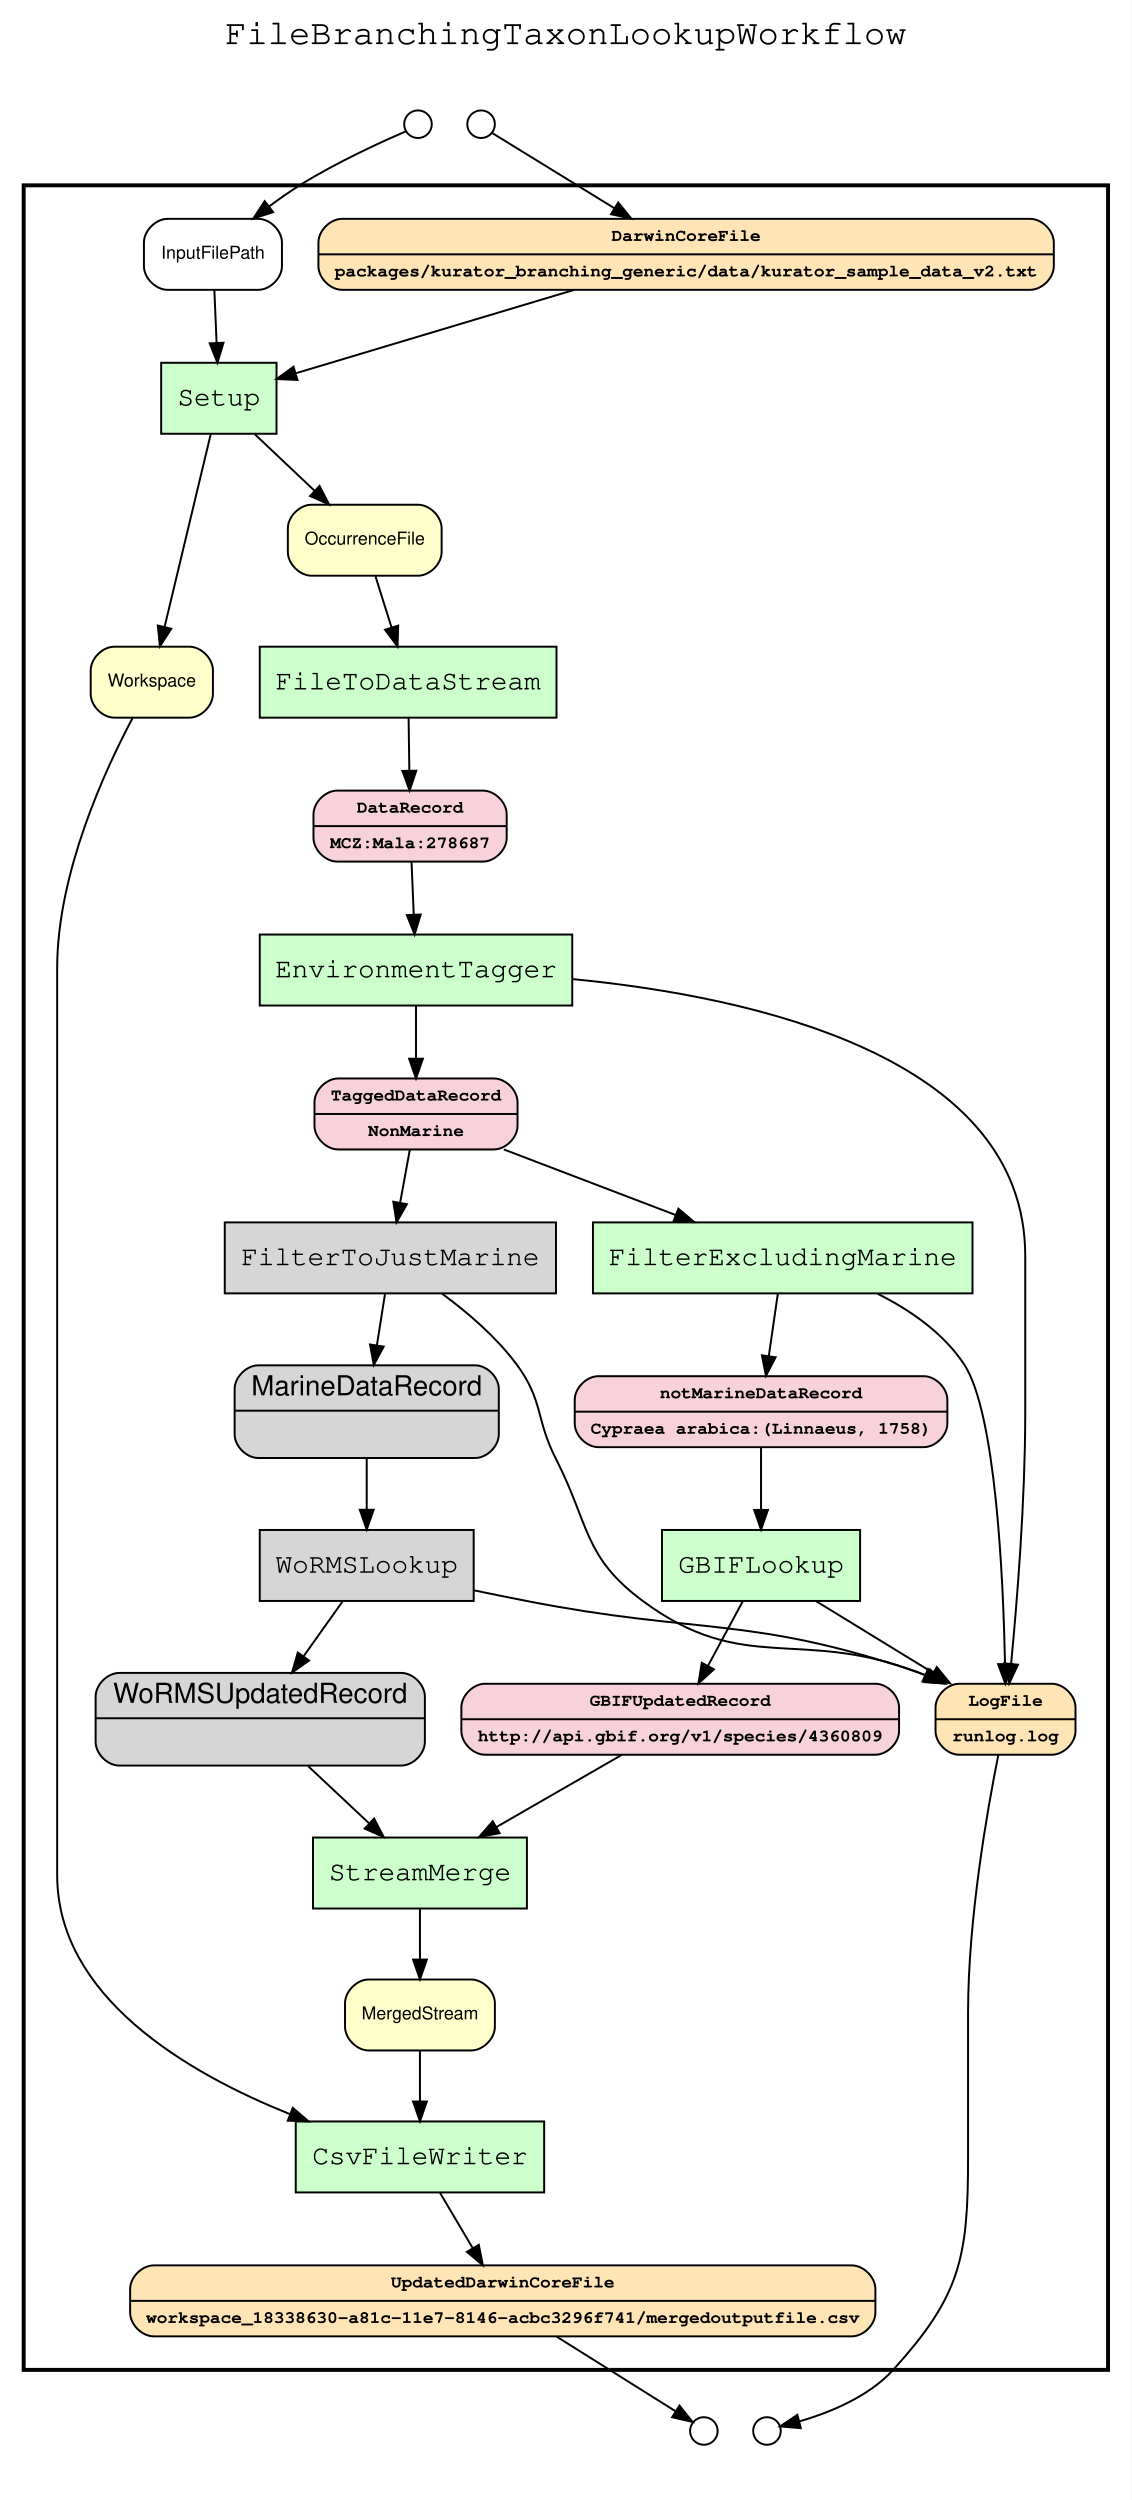
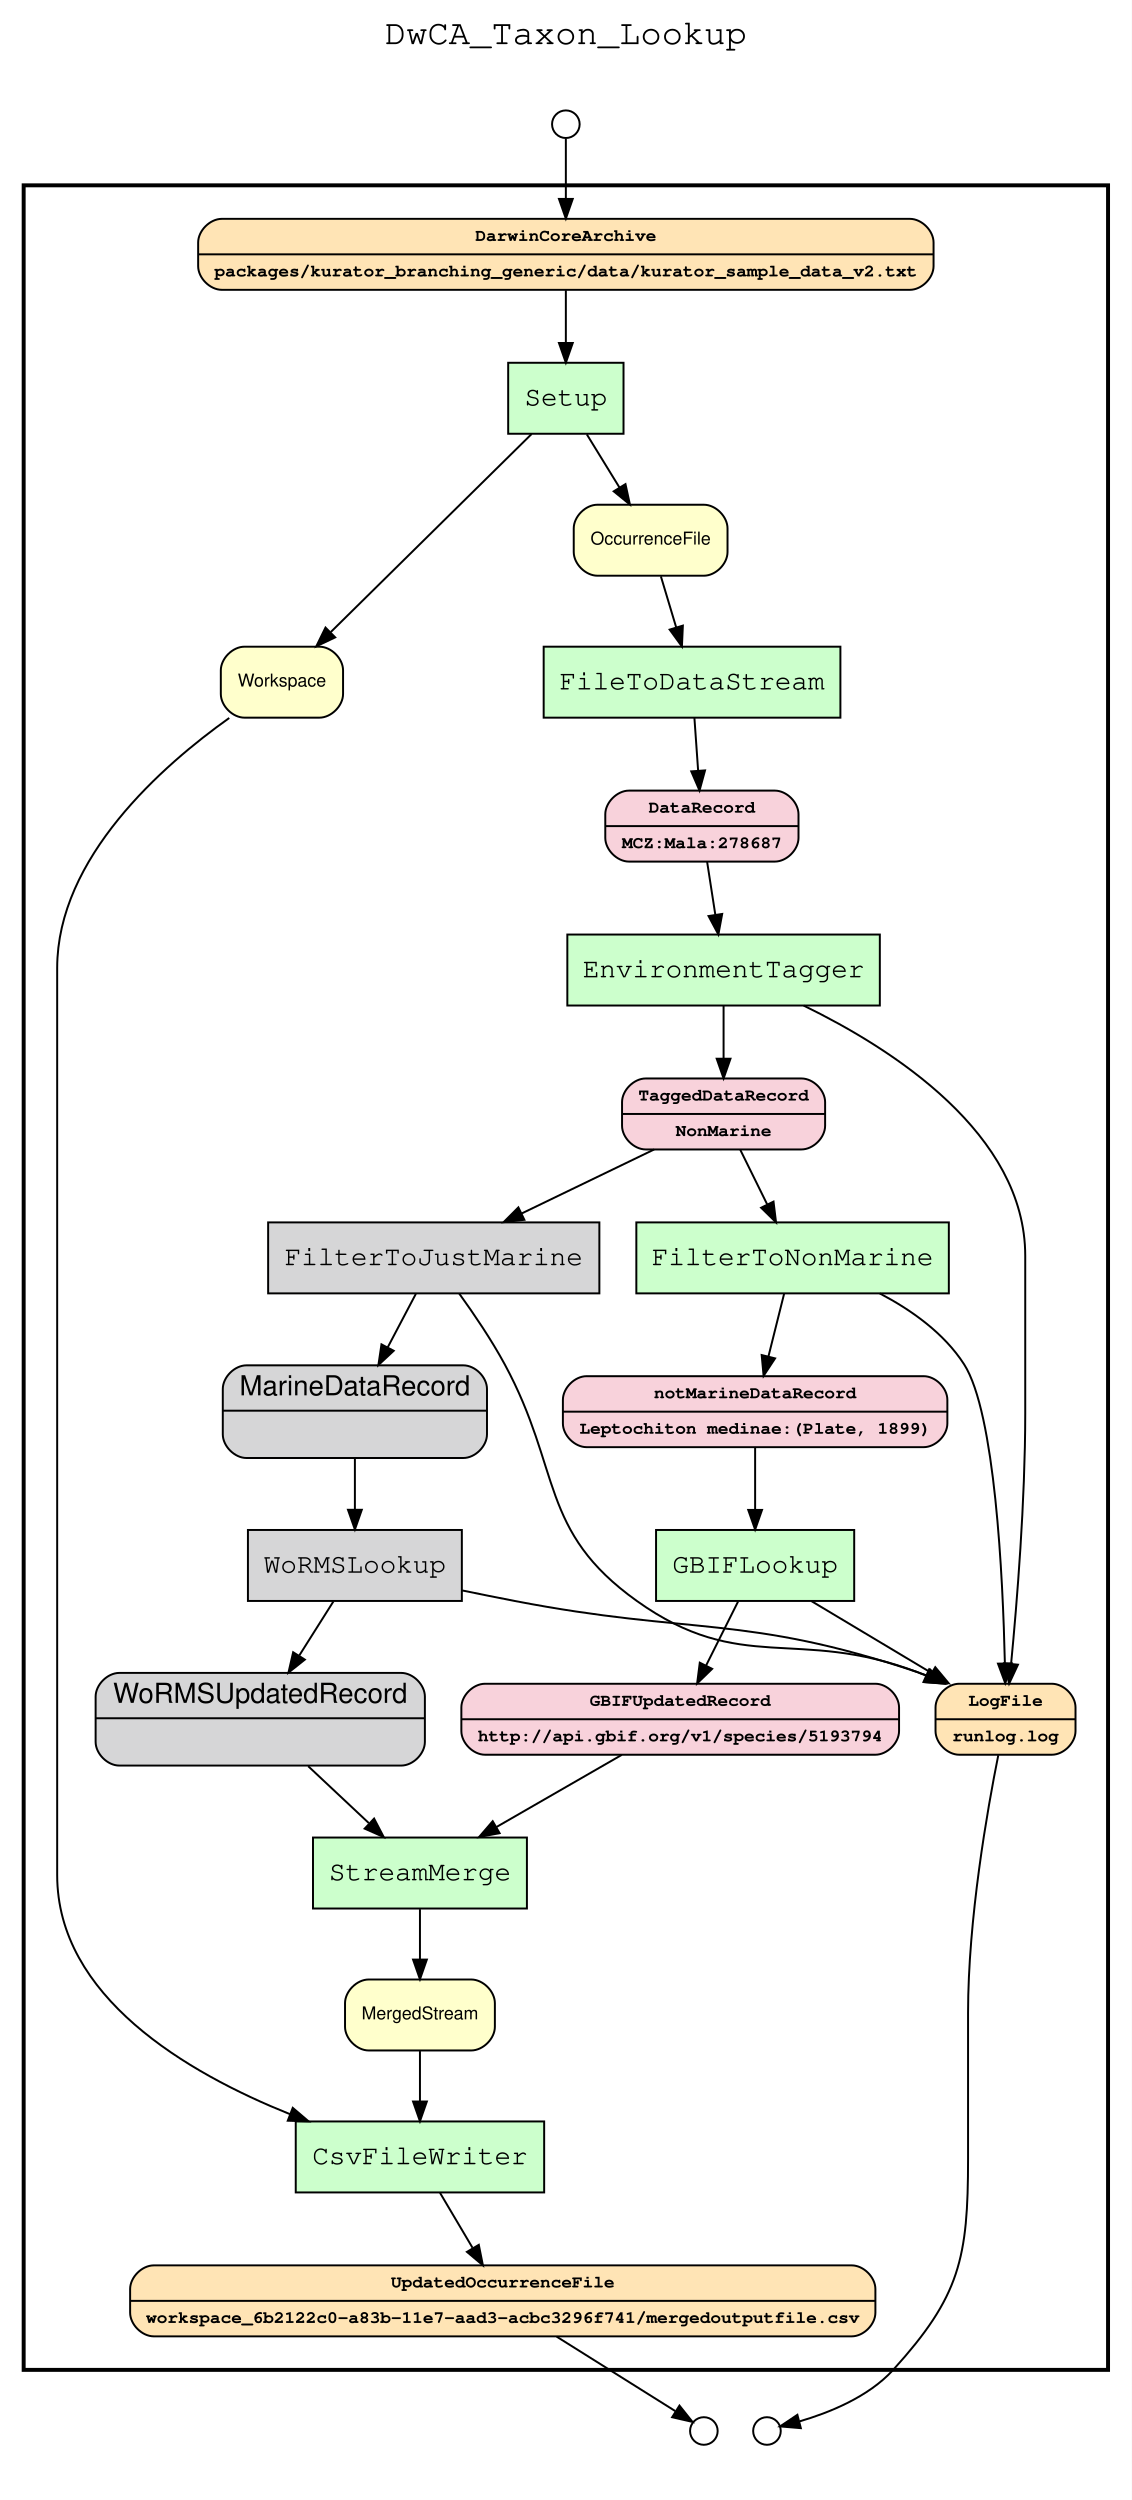
<svg xmlns="http://www.w3.org/2000/svg" width="574pt" height="1268pt" viewBox="0.00 0.00 574.00 1268.00">
  <g id="graph0" class="graph" transform="scale(1 1) rotate(0) translate(4 1264)">
    <polygon fill="white" stroke="none" points="-4,4 -4,-1264 570,-1264 570,4 -4,4" />
-     <text text-anchor="middle" x="283" y="-1241.6" font-family="Courier,monospace" font-size="18.00">FileBranchingTaxonLookupWorkflow</text>
+     <text text-anchor="middle" x="283" y="-1241.6" font-family="Courier,monospace" font-size="18.00">DwCA_Taxon_Lookup</text>
+     <g id="clust5" class="cluster">
+       <polygon fill="none" stroke="white" stroke-width="2" points="330,-8 330,-54 408,-54 408,-8 330,-8" />
+     </g>
+     <g id="clust6" class="cluster">
+       <polygon fill="none" stroke="white" stroke-width="2" points="338,-16 338,-46 400,-46 400,-16 338,-16" />
+     </g>
    <g id="clust1" class="cluster">
      <polygon fill="none" stroke="black" stroke-width="2" points="8,-62 8,-1170 558,-1170 558,-62 8,-62" />
    </g>
    <g id="clust2" class="cluster">
      <polygon fill="none" stroke="white" stroke-width="2" points="16,-70 16,-1162 550,-1162 550,-70 16,-70" />
    </g>
-     <g id="clust5" class="cluster">
-       <polygon fill="none" stroke="white" stroke-width="2" points="330,-8 330,-54 408,-54 408,-8 330,-8" />
-     </g>
-     <g id="clust6" class="cluster">
-       <polygon fill="none" stroke="white" stroke-width="2" points="338,-16 338,-46 400,-46 400,-16 338,-16" />
-     </g>
    <g id="clust3" class="cluster">
-       <polygon fill="none" stroke="white" stroke-width="2" points="185,-1178 185,-1224 263,-1224 263,-1178 185,-1178" />
+       <polygon fill="none" stroke="white" stroke-width="2" points="260,-1178 260,-1224 306,-1224 306,-1178 260,-1178" />
    </g>
    <g id="clust4" class="cluster">
-       <polygon fill="none" stroke="white" stroke-width="2" points="193,-1186 193,-1216 255,-1216 255,-1186 193,-1186" />
+       <polygon fill="none" stroke="white" stroke-width="2" points="268,-1186 268,-1216 298,-1216 298,-1186 268,-1186" />
    </g>
    <g id="node1" class="node">
-       <polygon fill="#d6d6d7" stroke="black" points="278,-644 110,-644 110,-608 278,-608 278,-644" />
-       <text text-anchor="middle" x="194" y="-622.3" font-family="Courier,monospace" font-size="14.00">FilterToJustMarine</text>
+       <polygon fill="#d6d6d7" stroke="black" points="300,-644 132,-644 132,-608 300,-608 300,-644" />
+       <text text-anchor="middle" x="216" y="-622.3" font-family="Courier,monospace" font-size="14.00">FilterToJustMarine</text>
    </g>
    <g id="node10" class="node">
-       <path fill="#d6d6d7" stroke="black" d="M127,-524.5C127,-524.5 237,-524.5 237,-524.5 243,-524.5 249,-530.5 249,-536.5 249,-536.5 249,-559.5 249,-559.5 249,-565.5 243,-571.5 237,-571.5 237,-571.5 127,-571.5 127,-571.5 121,-571.5 115,-565.5 115,-559.5 115,-559.5 115,-536.5 115,-536.5 115,-530.5 121,-524.5 127,-524.5" />
-       <text text-anchor="middle" x="182" y="-556.3" font-family="Helvetica,sans-Serif" font-size="14.00">MarineDataRecord</text>
-       <polyline fill="none" stroke="black" points="115,-548.5 249,-548.5 " />
-     </g>
-     <g id="edge19" class="edge">
-       <path fill="none" stroke="black" d="M191.277,-607.754C190.051,-599.99 188.562,-590.559 187.139,-581.545" />
-       <polygon fill="black" stroke="black" points="190.594,-580.99 185.578,-571.658 183.68,-582.081 190.594,-580.99" />
+       <path fill="#d6d6d7" stroke="black" d="M121,-524.5C121,-524.5 231,-524.5 231,-524.5 237,-524.5 243,-530.5 243,-536.5 243,-536.5 243,-559.5 243,-559.5 243,-565.5 237,-571.5 231,-571.5 231,-571.5 121,-571.5 121,-571.5 115,-571.5 109,-565.5 109,-559.5 109,-559.5 109,-536.5 109,-536.5 109,-530.5 115,-524.5 121,-524.5" />
+       <text text-anchor="middle" x="176" y="-556.3" font-family="Helvetica,sans-Serif" font-size="14.00">MarineDataRecord</text>
+       <polyline fill="none" stroke="black" points="109,-548.5 243,-548.5 " />
+     </g>
+     <g id="edge18" class="edge">
+       <path fill="none" stroke="black" d="M206.923,-607.754C202.705,-599.74 197.552,-589.949 192.671,-580.675" />
+       <polygon fill="black" stroke="black" points="195.68,-578.877 187.925,-571.658 189.485,-582.137 195.68,-578.877" />
    </g>
    <g id="node20" class="node">
      <path fill="#ffe4b5" stroke="black" d="M482.5,-374C482.5,-374 529.5,-374 529.5,-374 535.5,-374 541.5,-380 541.5,-386 541.5,-386 541.5,-398 541.5,-398 541.5,-404 535.5,-410 529.5,-410 529.5,-410 482.5,-410 482.5,-410 476.5,-410 470.5,-404 470.5,-398 470.5,-398 470.5,-386 470.5,-386 470.5,-380 476.5,-374 482.5,-374" />
      <text text-anchor="middle" x="506" y="-398.8" font-family="Courier,monospace" font-weight="bold" font-size="9.00">LogFile</text>
      <polyline fill="none" stroke="black" points="470.5,-392 541.5,-392 " />
      <text text-anchor="middle" x="506" y="-380.8" font-family="Courier,monospace" font-weight="bold" font-size="9.00">runlog.log</text>
    </g>
-     <g id="edge18" class="edge">
-       <path fill="none" stroke="black" d="M220.278,-607.802C232.998,-598.432 247.704,-585.917 258,-572 271.746,-553.421 267.499,-544.588 278,-524 295.04,-490.593 291.871,-474.331 322,-452 373.269,-414 401.342,-438.657 461,-416 462.384,-415.474 463.781,-414.918 465.184,-414.337" />
-       <polygon fill="black" stroke="black" points="466.723,-417.484 474.435,-410.22 463.876,-411.088 466.723,-417.484" />
+     <g id="edge17" class="edge">
+       <path fill="none" stroke="black" d="M228.921,-607.893C236.227,-597.774 245.227,-584.524 252,-572 281.055,-518.27 269.299,-487.51 319,-452 371.975,-414.15 400.075,-438.96 461,-416 462.58,-415.404 464.178,-414.768 465.78,-414.101" />
+       <polygon fill="black" stroke="black" points="467.236,-417.284 474.937,-410.007 464.379,-410.894 467.236,-417.284" />
    </g>
    <g id="node2" class="node">
-       <polygon fill="#d6d6d7" stroke="black" points="236.25,-488 127.75,-488 127.75,-452 236.25,-452 236.25,-488" />
-       <text text-anchor="middle" x="182" y="-466.3" font-family="Courier,monospace" font-size="14.00">WoRMSLookup</text>
+       <polygon fill="#d6d6d7" stroke="black" points="230.25,-488 121.75,-488 121.75,-452 230.25,-452 230.25,-488" />
+       <text text-anchor="middle" x="176" y="-466.3" font-family="Courier,monospace" font-size="14.00">WoRMSLookup</text>
    </g>
    <g id="node11" class="node">
      <path fill="#d6d6d7" stroke="black" d="M56.5,-368.5C56.5,-368.5 199.5,-368.5 199.5,-368.5 205.5,-368.5 211.5,-374.5 211.5,-380.5 211.5,-380.5 211.5,-403.5 211.5,-403.5 211.5,-409.5 205.5,-415.5 199.5,-415.5 199.5,-415.5 56.5,-415.5 56.5,-415.5 50.5,-415.5 44.5,-409.5 44.5,-403.5 44.5,-403.5 44.5,-380.5 44.5,-380.5 44.5,-374.5 50.5,-368.5 56.5,-368.5" />
      <text text-anchor="middle" x="128" y="-400.3" font-family="Helvetica,sans-Serif" font-size="14.00">WoRMSUpdatedRecord</text>
      <polyline fill="none" stroke="black" points="44.5,-392.5 211.5,-392.5 " />
    </g>
-     <g id="edge23" class="edge">
-       <path fill="none" stroke="black" d="M169.747,-451.754C163.933,-443.573 156.805,-433.54 150.094,-424.096" />
-       <polygon fill="black" stroke="black" points="152.744,-421.782 144.099,-415.658 147.038,-425.837 152.744,-421.782" />
-     </g>
    <g id="edge22" class="edge">
-       <path fill="none" stroke="black" d="M236.422,-457.367C245.297,-455.531 254.398,-453.684 263,-452 350.776,-434.813 376.273,-444.659 461,-416 462.657,-415.439 464.329,-414.827 466.003,-414.173" />
-       <polygon fill="black" stroke="black" points="467.735,-417.238 475.534,-410.067 464.965,-410.81 467.735,-417.238" />
+       <path fill="none" stroke="black" d="M165.108,-451.754C159.994,-443.656 153.733,-433.744 147.822,-424.385" />
+       <polygon fill="black" stroke="black" points="150.609,-422.244 142.31,-415.658 144.691,-425.982 150.609,-422.244" />
+     </g>
+     <g id="edge21" class="edge">
+       <path fill="none" stroke="black" d="M230.415,-457.329C239.29,-455.497 248.394,-453.662 257,-452 347.397,-434.542 373.711,-445.274 461,-416 462.658,-415.444 464.332,-414.835 466.007,-414.184" />
+       <polygon fill="black" stroke="black" points="467.734,-417.252 475.541,-410.089 464.972,-410.82 467.734,-417.252" />
    </g>
    <g id="node3" class="node">
-       <polygon fill="#ccffcc" stroke="black" points="136.25,-1080 77.75,-1080 77.75,-1044 136.25,-1044 136.25,-1080" />
-       <text text-anchor="middle" x="107" y="-1058.3" font-family="Courier,monospace" font-size="14.00">Setup</text>
+       <polygon fill="#ccffcc" stroke="black" points="312.25,-1080 253.75,-1080 253.75,-1044 312.25,-1044 312.25,-1080" />
+       <text text-anchor="middle" x="283" y="-1058.3" font-family="Courier,monospace" font-size="14.00">Setup</text>
    </g>
    <g id="node17" class="node">
-       <path fill="#ffffcc" stroke="black" d="M92,-936C92,-936 54,-936 54,-936 48,-936 42,-930 42,-924 42,-924 42,-912 42,-912 42,-906 48,-900 54,-900 54,-900 92,-900 92,-900 98,-900 104,-906 104,-912 104,-912 104,-924 104,-924 104,-930 98,-936 92,-936" />
-       <text text-anchor="middle" x="73" y="-915.8" font-family="Helvetica,sans-Serif" font-size="9.00">Workspace</text>
+       <path fill="#ffffcc" stroke="black" d="M158,-936C158,-936 120,-936 120,-936 114,-936 108,-930 108,-924 108,-924 108,-912 108,-912 108,-906 114,-900 120,-900 120,-900 158,-900 158,-900 164,-900 170,-906 170,-912 170,-912 170,-924 170,-924 170,-930 164,-936 158,-936" />
+       <text text-anchor="middle" x="139" y="-915.8" font-family="Helvetica,sans-Serif" font-size="9.00">Workspace</text>
+     </g>
+     <g id="edge12" class="edge">
+       <path fill="none" stroke="black" d="M265.63,-1043.87C240.223,-1018.82 192.799,-972.052 163.75,-943.406" />
+       <polygon fill="black" stroke="black" points="166.009,-940.719 156.431,-936.189 161.094,-945.703 166.009,-940.719" />
+     </g>
+     <g id="node18" class="node">
+       <path fill="#ffffcc" stroke="black" d="M353,-1008C353,-1008 299,-1008 299,-1008 293,-1008 287,-1002 287,-996 287,-996 287,-984 287,-984 287,-978 293,-972 299,-972 299,-972 353,-972 353,-972 359,-972 365,-978 365,-984 365,-984 365,-996 365,-996 365,-1002 359,-1008 353,-1008" />
+       <text text-anchor="middle" x="326" y="-987.8" font-family="Helvetica,sans-Serif" font-size="9.00">OccurrenceFile</text>
    </g>
    <g id="edge13" class="edge">
-       <path fill="none" stroke="black" d="M102.899,-1043.87C97.079,-1019.56 86.365,-974.819 79.468,-946.013" />
-       <polygon fill="black" stroke="black" points="82.848,-945.099 77.116,-936.189 76.041,-946.729 82.848,-945.099" />
-     </g>
-     <g id="node18" class="node">
-       <path fill="#ffffcc" stroke="black" d="M208,-1008C208,-1008 154,-1008 154,-1008 148,-1008 142,-1002 142,-996 142,-996 142,-984 142,-984 142,-978 148,-972 154,-972 154,-972 208,-972 208,-972 214,-972 220,-978 220,-984 220,-984 220,-996 220,-996 220,-1002 214,-1008 208,-1008" />
-       <text text-anchor="middle" x="181" y="-987.8" font-family="Helvetica,sans-Serif" font-size="9.00">OccurrenceFile</text>
+       <path fill="none" stroke="black" d="M293.629,-1043.7C298.628,-1035.56 304.691,-1025.69 310.212,-1016.7" />
+       <polygon fill="black" stroke="black" points="313.241,-1018.46 315.493,-1008.1 307.277,-1014.79 313.241,-1018.46" />
+     </g>
+     <g id="node4" class="node">
+       <polygon fill="#ccffcc" stroke="black" points="422.25,-936 271.75,-936 271.75,-900 422.25,-900 422.25,-936" />
+       <text text-anchor="middle" x="347" y="-914.3" font-family="Courier,monospace" font-size="14.00">FileToDataStream</text>
+     </g>
+     <g id="node12" class="node">
+       <path fill="#f8d2db" stroke="black" d="M315,-827C315,-827 389,-827 389,-827 395,-827 401,-833 401,-839 401,-839 401,-851 401,-851 401,-857 395,-863 389,-863 389,-863 315,-863 315,-863 309,-863 303,-857 303,-851 303,-851 303,-839 303,-839 303,-833 309,-827 315,-827" />
+       <text text-anchor="middle" x="352" y="-851.8" font-family="Courier,monospace" font-weight="bold" font-size="9.00">DataRecord</text>
+       <polyline fill="none" stroke="black" points="303,-845 401,-845 " />
+       <text text-anchor="middle" x="352" y="-833.8" font-family="Courier,monospace" font-weight="bold" font-size="9.00">MCZ:Mala:278687</text>
    </g>
    <g id="edge14" class="edge">
-       <path fill="none" stroke="black" d="M125.292,-1043.7C134.433,-1035.05 145.64,-1024.45 155.6,-1015.03" />
-       <polygon fill="black" stroke="black" points="158.059,-1017.52 162.918,-1008.1 153.248,-1012.43 158.059,-1017.52" />
-     </g>
-     <g id="node4" class="node">
-       <polygon fill="#ccffcc" stroke="black" points="278.25,-936 127.75,-936 127.75,-900 278.25,-900 278.25,-936" />
-       <text text-anchor="middle" x="203" y="-914.3" font-family="Courier,monospace" font-size="14.00">FileToDataStream</text>
-     </g>
-     <g id="node12" class="node">
-       <path fill="#f8d2db" stroke="black" d="M167,-827C167,-827 241,-827 241,-827 247,-827 253,-833 253,-839 253,-839 253,-851 253,-851 253,-857 247,-863 241,-863 241,-863 167,-863 167,-863 161,-863 155,-857 155,-851 155,-851 155,-839 155,-839 155,-833 161,-827 167,-827" />
-       <text text-anchor="middle" x="204" y="-851.8" font-family="Courier,monospace" font-weight="bold" font-size="9.00">DataRecord</text>
-       <polyline fill="none" stroke="black" points="155,-845 253,-845 " />
-       <text text-anchor="middle" x="204" y="-833.8" font-family="Courier,monospace" font-weight="bold" font-size="9.00">MCZ:Mala:278687</text>
+       <path fill="none" stroke="black" d="M348.21,-899.813C348.775,-891.789 349.461,-882.047 350.094,-873.069" />
+       <polygon fill="black" stroke="black" points="353.59,-873.25 350.801,-863.029 346.607,-872.758 353.59,-873.25" />
+     </g>
+     <g id="node5" class="node">
+       <polygon fill="#ccffcc" stroke="black" points="442.25,-790 283.75,-790 283.75,-754 442.25,-754 442.25,-790" />
+       <text text-anchor="middle" x="363" y="-768.3" font-family="Courier,monospace" font-size="14.00">EnvironmentTagger</text>
+     </g>
+     <g id="node13" class="node">
+       <path fill="#f8d2db" stroke="black" d="M323.5,-681C323.5,-681 402.5,-681 402.5,-681 408.5,-681 414.5,-687 414.5,-693 414.5,-693 414.5,-705 414.5,-705 414.5,-711 408.5,-717 402.5,-717 402.5,-717 323.5,-717 323.5,-717 317.5,-717 311.5,-711 311.5,-705 311.5,-705 311.5,-693 311.5,-693 311.5,-687 317.5,-681 323.5,-681" />
+       <text text-anchor="middle" x="363" y="-705.8" font-family="Courier,monospace" font-weight="bold" font-size="9.00">TaggedDataRecord</text>
+       <polyline fill="none" stroke="black" points="311.5,-699 414.5,-699 " />
+       <text text-anchor="middle" x="363" y="-687.8" font-family="Courier,monospace" font-weight="bold" font-size="9.00">NonMarine</text>
+     </g>
+     <g id="edge16" class="edge">
+       <path fill="none" stroke="black" d="M363,-753.813C363,-745.789 363,-736.047 363,-727.069" />
+       <polygon fill="black" stroke="black" points="366.5,-727.029 363,-717.029 359.5,-727.029 366.5,-727.029" />
    </g>
    <g id="edge15" class="edge">
-       <path fill="none" stroke="black" d="M203.242,-899.813C203.355,-891.789 203.492,-882.047 203.619,-873.069" />
-       <polygon fill="black" stroke="black" points="207.119,-873.077 203.76,-863.029 200.12,-872.979 207.119,-873.077" />
-     </g>
-     <g id="node5" class="node">
-       <polygon fill="#ccffcc" stroke="black" points="286.25,-790 127.75,-790 127.75,-754 286.25,-754 286.25,-790" />
-       <text text-anchor="middle" x="207" y="-768.3" font-family="Courier,monospace" font-size="14.00">EnvironmentTagger</text>
-     </g>
-     <g id="node13" class="node">
-       <path fill="#f8d2db" stroke="black" d="M167.5,-681C167.5,-681 246.5,-681 246.5,-681 252.5,-681 258.5,-687 258.5,-693 258.5,-693 258.5,-705 258.5,-705 258.5,-711 252.5,-717 246.5,-717 246.5,-717 167.5,-717 167.5,-717 161.5,-717 155.5,-711 155.5,-705 155.5,-705 155.5,-693 155.5,-693 155.5,-687 161.5,-681 167.5,-681" />
-       <text text-anchor="middle" x="207" y="-705.8" font-family="Courier,monospace" font-weight="bold" font-size="9.00">TaggedDataRecord</text>
-       <polyline fill="none" stroke="black" points="155.5,-699 258.5,-699 " />
-       <text text-anchor="middle" x="207" y="-687.8" font-family="Courier,monospace" font-weight="bold" font-size="9.00">NonMarine</text>
-     </g>
-     <g id="edge17" class="edge">
-       <path fill="none" stroke="black" d="M207,-753.813C207,-745.789 207,-736.047 207,-727.069" />
-       <polygon fill="black" stroke="black" points="210.5,-727.029 207,-717.029 203.5,-727.029 210.5,-727.029" />
-     </g>
-     <g id="edge16" class="edge">
-       <path fill="none" stroke="black" d="M286.575,-767.389C378.13,-758.458 516,-728.207 516,-627 516,-627 516,-627 516,-547 516,-502.617 511.813,-451.189 508.857,-420.419" />
+       <path fill="none" stroke="black" d="M403.6,-753.966C448.927,-731.91 516,-688.828 516,-627 516,-627 516,-627 516,-547 516,-502.617 511.813,-451.189 508.857,-420.419" />
      <polygon fill="black" stroke="black" points="512.301,-419.675 507.834,-410.068 505.335,-420.364 512.301,-419.675" />
    </g>
    <g id="node6" class="node">
-       <polygon fill="#ccffcc" stroke="black" points="489.25,-644 296.75,-644 296.75,-608 489.25,-608 489.25,-644" />
-       <text text-anchor="middle" x="393" y="-622.3" font-family="Courier,monospace" font-size="14.00">FilterExcludingMarine</text>
+       <polygon fill="#ccffcc" stroke="black" points="477.25,-644 318.75,-644 318.75,-608 477.25,-608 477.25,-644" />
+       <text text-anchor="middle" x="398" y="-622.3" font-family="Courier,monospace" font-size="14.00">FilterToNonMarine</text>
    </g>
    <g id="node14" class="node">
-       <path fill="#f8d2db" stroke="black" d="M299.5,-530C299.5,-530 464.5,-530 464.5,-530 470.5,-530 476.5,-536 476.5,-542 476.5,-542 476.5,-554 476.5,-554 476.5,-560 470.5,-566 464.5,-566 464.5,-566 299.5,-566 299.5,-566 293.5,-566 287.5,-560 287.5,-554 287.5,-554 287.5,-542 287.5,-542 287.5,-536 293.5,-530 299.5,-530" />
-       <text text-anchor="middle" x="382" y="-554.8" font-family="Courier,monospace" font-weight="bold" font-size="9.00">notMarineDataRecord</text>
-       <polyline fill="none" stroke="black" points="287.5,-548 476.5,-548 " />
-       <text text-anchor="middle" x="382" y="-536.8" font-family="Courier,monospace" font-weight="bold" font-size="9.00">Cypraea arabica:(Linnaeus, 1758)</text>
-     </g>
-     <g id="edge21" class="edge">
-       <path fill="none" stroke="black" d="M390.504,-607.754C389.154,-598.426 387.455,-586.691 385.932,-576.165" />
-       <polygon fill="black" stroke="black" points="389.383,-575.573 384.486,-566.177 382.455,-576.576 389.383,-575.573" />
+       <path fill="#f8d2db" stroke="black" d="M293.5,-530C293.5,-530 464.5,-530 464.5,-530 470.5,-530 476.5,-536 476.5,-542 476.5,-542 476.5,-554 476.5,-554 476.5,-560 470.5,-566 464.5,-566 464.5,-566 293.5,-566 293.5,-566 287.5,-566 281.5,-560 281.5,-554 281.5,-554 281.5,-542 281.5,-542 281.5,-536 287.5,-530 293.5,-530" />
+       <text text-anchor="middle" x="379" y="-554.8" font-family="Courier,monospace" font-weight="bold" font-size="9.00">notMarineDataRecord</text>
+       <polyline fill="none" stroke="black" points="281.5,-548 476.5,-548 " />
+       <text text-anchor="middle" x="379" y="-536.8" font-family="Courier,monospace" font-weight="bold" font-size="9.00">Leptochiton medinae:(Plate, 1899)</text>
    </g>
    <g id="edge20" class="edge">
-       <path fill="none" stroke="black" d="M441.114,-607.825C457.623,-599.532 474.556,-587.855 485,-572 501.026,-547.67 504.849,-464.021 505.742,-420.226" />
-       <polygon fill="black" stroke="black" points="509.245,-420.068 505.912,-410.011 502.246,-419.951 509.245,-420.068" />
+       <path fill="none" stroke="black" d="M393.689,-607.754C391.357,-598.426 388.423,-586.691 385.791,-576.165" />
+       <polygon fill="black" stroke="black" points="389.115,-575.03 383.294,-566.177 382.324,-576.728 389.115,-575.03" />
+     </g>
+     <g id="edge19" class="edge">
+       <path fill="none" stroke="black" d="M442.181,-607.989C458.225,-599.58 474.88,-587.781 485,-572 500.688,-547.537 504.666,-464.328 505.668,-420.508" />
+       <polygon fill="black" stroke="black" points="509.172,-420.341 505.864,-410.276 502.173,-420.207 509.172,-420.341" />
    </g>
    <g id="node7" class="node">
-       <polygon fill="#ccffcc" stroke="black" points="432.25,-488 331.75,-488 331.75,-452 432.25,-452 432.25,-488" />
-       <text text-anchor="middle" x="382" y="-466.3" font-family="Courier,monospace" font-size="14.00">GBIFLookup</text>
+       <polygon fill="#ccffcc" stroke="black" points="429.25,-488 328.75,-488 328.75,-452 429.25,-452 429.25,-488" />
+       <text text-anchor="middle" x="379" y="-466.3" font-family="Courier,monospace" font-size="14.00">GBIFLookup</text>
    </g>
    <g id="node15" class="node">
      <path fill="#f8d2db" stroke="black" d="M242,-374C242,-374 440,-374 440,-374 446,-374 452,-380 452,-386 452,-386 452,-398 452,-398 452,-404 446,-410 440,-410 440,-410 242,-410 242,-410 236,-410 230,-404 230,-398 230,-398 230,-386 230,-386 230,-380 236,-374 242,-374" />
      <text text-anchor="middle" x="341" y="-398.8" font-family="Courier,monospace" font-weight="bold" font-size="9.00">GBIFUpdatedRecord</text>
      <polyline fill="none" stroke="black" points="230,-392 452,-392 " />
-       <text text-anchor="middle" x="341" y="-380.8" font-family="Courier,monospace" font-weight="bold" font-size="9.00">http://api.gbif.org/v1/species/4360809</text>
-     </g>
-     <g id="edge25" class="edge">
-       <path fill="none" stroke="black" d="M372.696,-451.754C367.507,-442.135 360.936,-429.955 355.125,-419.182" />
-       <polygon fill="black" stroke="black" points="358.095,-417.317 350.267,-410.177 351.934,-420.64 358.095,-417.317" />
+       <text text-anchor="middle" x="341" y="-380.8" font-family="Courier,monospace" font-weight="bold" font-size="9.00">http://api.gbif.org/v1/species/5193794</text>
    </g>
    <g id="edge24" class="edge">
-       <path fill="none" stroke="black" d="M409.828,-451.944C427.335,-441.214 450.127,-427.245 469.129,-415.598" />
-       <polygon fill="black" stroke="black" points="471.139,-418.472 477.836,-410.262 467.481,-412.503 471.139,-418.472" />
+       <path fill="none" stroke="black" d="M370.377,-451.754C365.567,-442.135 359.477,-429.955 354.091,-419.182" />
+       <polygon fill="black" stroke="black" points="357.191,-417.556 349.589,-410.177 350.93,-420.687 357.191,-417.556" />
+     </g>
+     <g id="edge23" class="edge">
+       <path fill="none" stroke="black" d="M407.501,-451.944C425.512,-441.166 448.987,-427.118 468.501,-415.44" />
+       <polygon fill="black" stroke="black" points="470.371,-418.4 477.154,-410.262 466.776,-412.394 470.371,-418.4" />
    </g>
    <g id="node8" class="node">
      <polygon fill="#ccffcc" stroke="black" points="263.25,-332 154.75,-332 154.75,-296 263.25,-296 263.25,-332" />
      <text text-anchor="middle" x="209" y="-310.3" font-family="Courier,monospace" font-size="14.00">StreamMerge</text>
    </g>
    <g id="node19" class="node">
      <path fill="#ffffcc" stroke="black" d="M235,-260C235,-260 183,-260 183,-260 177,-260 171,-254 171,-248 171,-248 171,-236 171,-236 171,-230 177,-224 183,-224 183,-224 235,-224 235,-224 241,-224 247,-230 247,-236 247,-236 247,-248 247,-248 247,-254 241,-260 235,-260" />
      <text text-anchor="middle" x="209" y="-239.8" font-family="Helvetica,sans-Serif" font-size="9.00">MergedStream</text>
    </g>
-     <g id="edge26" class="edge">
+     <g id="edge25" class="edge">
      <path fill="none" stroke="black" d="M209,-295.697C209,-287.983 209,-278.712 209,-270.112" />
      <polygon fill="black" stroke="black" points="212.5,-270.104 209,-260.104 205.5,-270.104 212.5,-270.104" />
    </g>
    <g id="node9" class="node">
      <polygon fill="#ccffcc" stroke="black" points="272,-188 146,-188 146,-152 272,-152 272,-188" />
      <text text-anchor="middle" x="209" y="-166.3" font-family="Courier,monospace" font-size="14.00">CsvFileWriter</text>
    </g>
    <g id="node21" class="node">
      <path fill="#ffe4b5" stroke="black" d="M74,-79C74,-79 428,-79 428,-79 434,-79 440,-85 440,-91 440,-91 440,-103 440,-103 440,-109 434,-115 428,-115 428,-115 74,-115 74,-115 68,-115 62,-109 62,-103 62,-103 62,-91 62,-91 62,-85 68,-79 74,-79" />
-       <text text-anchor="middle" x="251" y="-103.8" font-family="Courier,monospace" font-weight="bold" font-size="9.00">UpdatedDarwinCoreFile</text>
+       <text text-anchor="middle" x="251" y="-103.8" font-family="Courier,monospace" font-weight="bold" font-size="9.00">UpdatedOccurrenceFile</text>
      <polyline fill="none" stroke="black" points="62,-97 440,-97 " />
-       <text text-anchor="middle" x="251" y="-85.8" font-family="Courier,monospace" font-weight="bold" font-size="9.00">workspace_18338630-a81c-11e7-8146-acbc3296f741/mergedoutputfile.csv</text>
-     </g>
-     <g id="edge27" class="edge">
+       <text text-anchor="middle" x="251" y="-85.8" font-family="Courier,monospace" font-weight="bold" font-size="9.00">workspace_6b2122c0-a83b-11e7-aad3-acbc3296f741/mergedoutputfile.csv</text>
+     </g>
+     <g id="edge26" class="edge">
      <path fill="none" stroke="black" d="M219.167,-151.813C224.12,-143.441 230.179,-133.197 235.677,-123.903" />
      <polygon fill="black" stroke="black" points="238.848,-125.418 240.927,-115.029 232.823,-121.854 238.848,-125.418" />
    </g>
-     <g id="edge8" class="edge">
-       <path fill="none" stroke="black" d="M182,-524.197C182,-516.081 182,-506.858 182,-498.397" />
-       <polygon fill="black" stroke="black" points="185.5,-498.228 182,-488.228 178.5,-498.228 185.5,-498.228" />
-     </g>
-     <g id="edge10" class="edge">
+     <g id="edge7" class="edge">
+       <path fill="none" stroke="black" d="M176,-524.197C176,-516.081 176,-506.858 176,-498.397" />
+       <polygon fill="black" stroke="black" points="179.5,-498.228 176,-488.228 172.5,-498.228 179.5,-498.228" />
+     </g>
+     <g id="edge9" class="edge">
      <path fill="none" stroke="black" d="M152.303,-368.197C162.01,-359.089 173.204,-348.587 183.067,-339.332" />
      <polygon fill="black" stroke="black" points="185.741,-341.623 190.639,-332.228 180.951,-336.518 185.741,-341.623" />
    </g>
+     <g id="edge4" class="edge">
+       <path fill="none" stroke="black" d="M354.663,-826.813C355.906,-818.789 357.415,-809.047 358.806,-800.069" />
+       <polygon fill="black" stroke="black" points="362.289,-800.447 360.362,-790.029 355.372,-799.375 362.289,-800.447" />
+     </g>
    <g id="edge5" class="edge">
-       <path fill="none" stroke="black" d="M204.726,-826.813C205.065,-818.789 205.477,-809.047 205.856,-800.069" />
-       <polygon fill="black" stroke="black" points="209.355,-800.168 206.28,-790.029 202.361,-799.872 209.355,-800.168" />
+       <path fill="none" stroke="black" d="M327.79,-680.994C307.665,-671.273 282.226,-658.987 260.701,-648.59" />
+       <polygon fill="black" stroke="black" points="261.959,-645.311 251.432,-644.114 258.915,-651.614 261.959,-645.311" />
    </g>
    <g id="edge6" class="edge">
-       <path fill="none" stroke="black" d="M203.853,-680.813C202.384,-672.789 200.6,-663.047 198.956,-654.069" />
-       <polygon fill="black" stroke="black" points="202.362,-653.235 197.118,-644.029 195.476,-654.496 202.362,-653.235" />
-     </g>
-     <g id="edge7" class="edge">
-       <path fill="none" stroke="black" d="M251.552,-680.994C277.701,-671.012 310.941,-658.324 338.627,-647.755" />
-       <polygon fill="black" stroke="black" points="340.073,-650.95 348.167,-644.114 337.577,-644.41 340.073,-650.95" />
-     </g>
-     <g id="edge9" class="edge">
-       <path fill="none" stroke="black" d="M382,-529.754C382,-520.523 382,-508.935 382,-498.495" />
-       <polygon fill="black" stroke="black" points="385.5,-498.177 382,-488.177 378.5,-498.177 385.5,-498.177" />
-     </g>
-     <g id="edge11" class="edge">
+       <path fill="none" stroke="black" d="M371.473,-680.813C375.557,-672.528 380.544,-662.41 385.088,-653.193" />
+       <polygon fill="black" stroke="black" points="388.323,-654.546 389.605,-644.029 382.045,-651.451 388.323,-654.546" />
+     </g>
+     <g id="edge8" class="edge">
+       <path fill="none" stroke="black" d="M379,-529.754C379,-520.523 379,-508.935 379,-498.495" />
+       <polygon fill="black" stroke="black" points="382.5,-498.177 379,-488.177 375.5,-498.177 382.5,-498.177" />
+     </g>
+     <g id="edge10" class="edge">
      <path fill="none" stroke="black" d="M311.377,-373.944C292.572,-363.117 268.038,-348.992 247.702,-337.283" />
      <polygon fill="black" stroke="black" points="249.394,-334.218 238.981,-332.262 245.901,-340.285 249.394,-334.218" />
    </g>
    <g id="node16" class="node">
-       <path fill="#ffe4b5" stroke="black" d="M169.5,-1117C169.5,-1117 518.5,-1117 518.5,-1117 524.5,-1117 530.5,-1123 530.5,-1129 530.5,-1129 530.5,-1141 530.5,-1141 530.5,-1147 524.5,-1153 518.5,-1153 518.5,-1153 169.5,-1153 169.5,-1153 163.5,-1153 157.5,-1147 157.5,-1141 157.5,-1141 157.5,-1129 157.5,-1129 157.5,-1123 163.5,-1117 169.5,-1117" />
-       <text text-anchor="middle" x="344" y="-1141.8" font-family="Courier,monospace" font-weight="bold" font-size="9.00">DarwinCoreFile</text>
-       <polyline fill="none" stroke="black" points="157.5,-1135 530.5,-1135 " />
-       <text text-anchor="middle" x="344" y="-1123.8" font-family="Courier,monospace" font-weight="bold" font-size="9.00">packages/kurator_branching_generic/data/kurator_sample_data_v2.txt</text>
+       <path fill="#ffe4b5" stroke="black" d="M108.5,-1117C108.5,-1117 457.5,-1117 457.5,-1117 463.5,-1117 469.5,-1123 469.5,-1129 469.5,-1129 469.5,-1141 469.5,-1141 469.5,-1147 463.5,-1153 457.5,-1153 457.5,-1153 108.5,-1153 108.5,-1153 102.5,-1153 96.5,-1147 96.5,-1141 96.5,-1141 96.5,-1129 96.5,-1129 96.5,-1123 102.5,-1117 108.5,-1117" />
+       <text text-anchor="middle" x="283" y="-1141.8" font-family="Courier,monospace" font-weight="bold" font-size="9.00">DarwinCoreArchive</text>
+       <polyline fill="none" stroke="black" points="96.5,-1135 469.5,-1135 " />
+       <text text-anchor="middle" x="283" y="-1123.8" font-family="Courier,monospace" font-weight="bold" font-size="9.00">packages/kurator_branching_generic/data/kurator_sample_data_v2.txt</text>
+     </g>
+     <g id="edge1" class="edge">
+       <path fill="none" stroke="black" d="M283,-1116.81C283,-1108.79 283,-1099.05 283,-1090.07" />
+       <polygon fill="black" stroke="black" points="286.5,-1090.03 283,-1080.03 279.5,-1090.03 286.5,-1090.03" />
    </g>
    <g id="edge2" class="edge">
-       <path fill="none" stroke="black" d="M287.233,-1116.99C243.612,-1103.93 184.507,-1086.22 146.069,-1074.7" />
-       <polygon fill="black" stroke="black" points="146.868,-1071.29 136.285,-1071.77 144.86,-1078 146.868,-1071.29" />
+       <path fill="none" stroke="black" d="M112.272,-899.838C78.577,-875.87 25,-828.96 25,-773 25,-773 25,-773 25,-313 25,-251.429 90.37,-212.808 143.183,-191.652" />
+       <polygon fill="black" stroke="black" points="144.481,-194.903 152.543,-188.03 141.954,-188.375 144.481,-194.903" />
    </g>
    <g id="edge3" class="edge">
-       <path fill="none" stroke="black" d="M63.286,-899.882C49.261,-873.51 25,-820.961 25,-773 25,-773 25,-773 25,-313 25,-251.429 90.37,-212.808 143.183,-191.652" />
-       <polygon fill="black" stroke="black" points="144.481,-194.903 152.543,-188.03 141.954,-188.375 144.481,-194.903" />
-     </g>
-     <g id="edge4" class="edge">
-       <path fill="none" stroke="black" d="M186.438,-971.697C188.889,-963.898 191.84,-954.509 194.568,-945.829" />
-       <polygon fill="black" stroke="black" points="197.965,-946.694 197.624,-936.104 191.287,-944.595 197.965,-946.694" />
-     </g>
-     <g id="edge12" class="edge">
+       <path fill="none" stroke="black" d="M331.191,-971.697C333.531,-963.898 336.347,-954.509 338.951,-945.829" />
+       <polygon fill="black" stroke="black" points="342.348,-946.688 341.869,-936.104 335.643,-944.677 342.348,-946.688" />
+     </g>
+     <g id="edge11" class="edge">
      <path fill="none" stroke="black" d="M209,-223.697C209,-215.983 209,-206.712 209,-198.112" />
      <polygon fill="black" stroke="black" points="212.5,-198.104 209,-188.104 205.5,-198.104 212.5,-198.104" />
    </g>
-     <g id="node25" class="node">
+     <g id="node23" class="node">
      <ellipse fill="none" stroke="black" cx="385" cy="-31" rx="7" ry="7" />
    </g>
-     <g id="edge30" class="edge">
+     <g id="edge28" class="edge">
      <path fill="none" stroke="black" d="M502.337,-373.775C496.815,-346.269 487,-290.666 487,-243 487,-243 487,-243 487,-169 487,-118.535 482.911,-99.374 449,-62 436.377,-48.088 415.967,-40.087 401.595,-35.902" />
      <polygon fill="black" stroke="black" points="402.186,-32.44 391.629,-33.324 400.433,-39.217 402.186,-32.44" />
    </g>
-     <g id="node26" class="node">
+     <g id="node24" class="node">
      <ellipse fill="none" stroke="black" cx="353" cy="-31" rx="7" ry="7" />
    </g>
-     <g id="edge31" class="edge">
+     <g id="edge29" class="edge">
      <path fill="none" stroke="black" d="M278.334,-78.849C297.697,-66.7 322.908,-50.881 338.519,-41.086" />
      <polygon fill="black" stroke="black" points="340.623,-43.898 347.233,-35.618 336.902,-37.969 340.623,-43.898" />
    </g>
    <g id="node22" class="node">
-       <path fill="#ffffff" stroke="black" d="M127,-1153C127,-1153 81,-1153 81,-1153 75,-1153 69,-1147 69,-1141 69,-1141 69,-1129 69,-1129 69,-1123 75,-1117 81,-1117 81,-1117 127,-1117 127,-1117 133,-1117 139,-1123 139,-1129 139,-1129 139,-1141 139,-1141 139,-1147 133,-1153 127,-1153" />
-       <text text-anchor="middle" x="104" y="-1132.8" font-family="Helvetica,sans-Serif" font-size="9.00">InputFilePath</text>
-     </g>
-     <g id="edge1" class="edge">
-       <path fill="none" stroke="black" d="M104.726,-1116.81C105.065,-1108.79 105.477,-1099.05 105.856,-1090.07" />
-       <polygon fill="black" stroke="black" points="109.355,-1090.17 106.28,-1080.03 102.361,-1089.87 109.355,-1090.17" />
-     </g>
-     <g id="node23" class="node">
-       <ellipse fill="none" stroke="black" cx="240" cy="-1201" rx="7" ry="7" />
-     </g>
-     <g id="edge28" class="edge">
-       <path fill="none" stroke="black" d="M245.591,-1196.56C257.189,-1189.42 284.699,-1172.49 307.692,-1158.34" />
-       <polygon fill="black" stroke="black" points="309.559,-1161.3 316.241,-1153.08 305.89,-1155.34 309.559,-1161.3" />
-     </g>
-     <g id="node24" class="node">
-       <ellipse fill="none" stroke="black" cx="208" cy="-1201" rx="7" ry="7" />
-     </g>
-     <g id="edge29" class="edge">
-       <path fill="none" stroke="black" d="M201.829,-1197.39C190.713,-1192.59 166.739,-1181.77 148,-1170 142.867,-1166.78 137.606,-1163.09 132.588,-1159.36" />
-       <polygon fill="black" stroke="black" points="134.504,-1156.42 124.437,-1153.12 130.248,-1161.98 134.504,-1156.42" />
+       <ellipse fill="none" stroke="black" cx="283" cy="-1201" rx="7" ry="7" />
+     </g>
+     <g id="edge27" class="edge">
+       <path fill="none" stroke="black" d="M283,-1193.63C283,-1186.54 283,-1174.6 283,-1163.42" />
+       <polygon fill="black" stroke="black" points="286.5,-1163.12 283,-1153.12 279.5,-1163.12 286.5,-1163.12" />
    </g>
  </g>
</svg>
